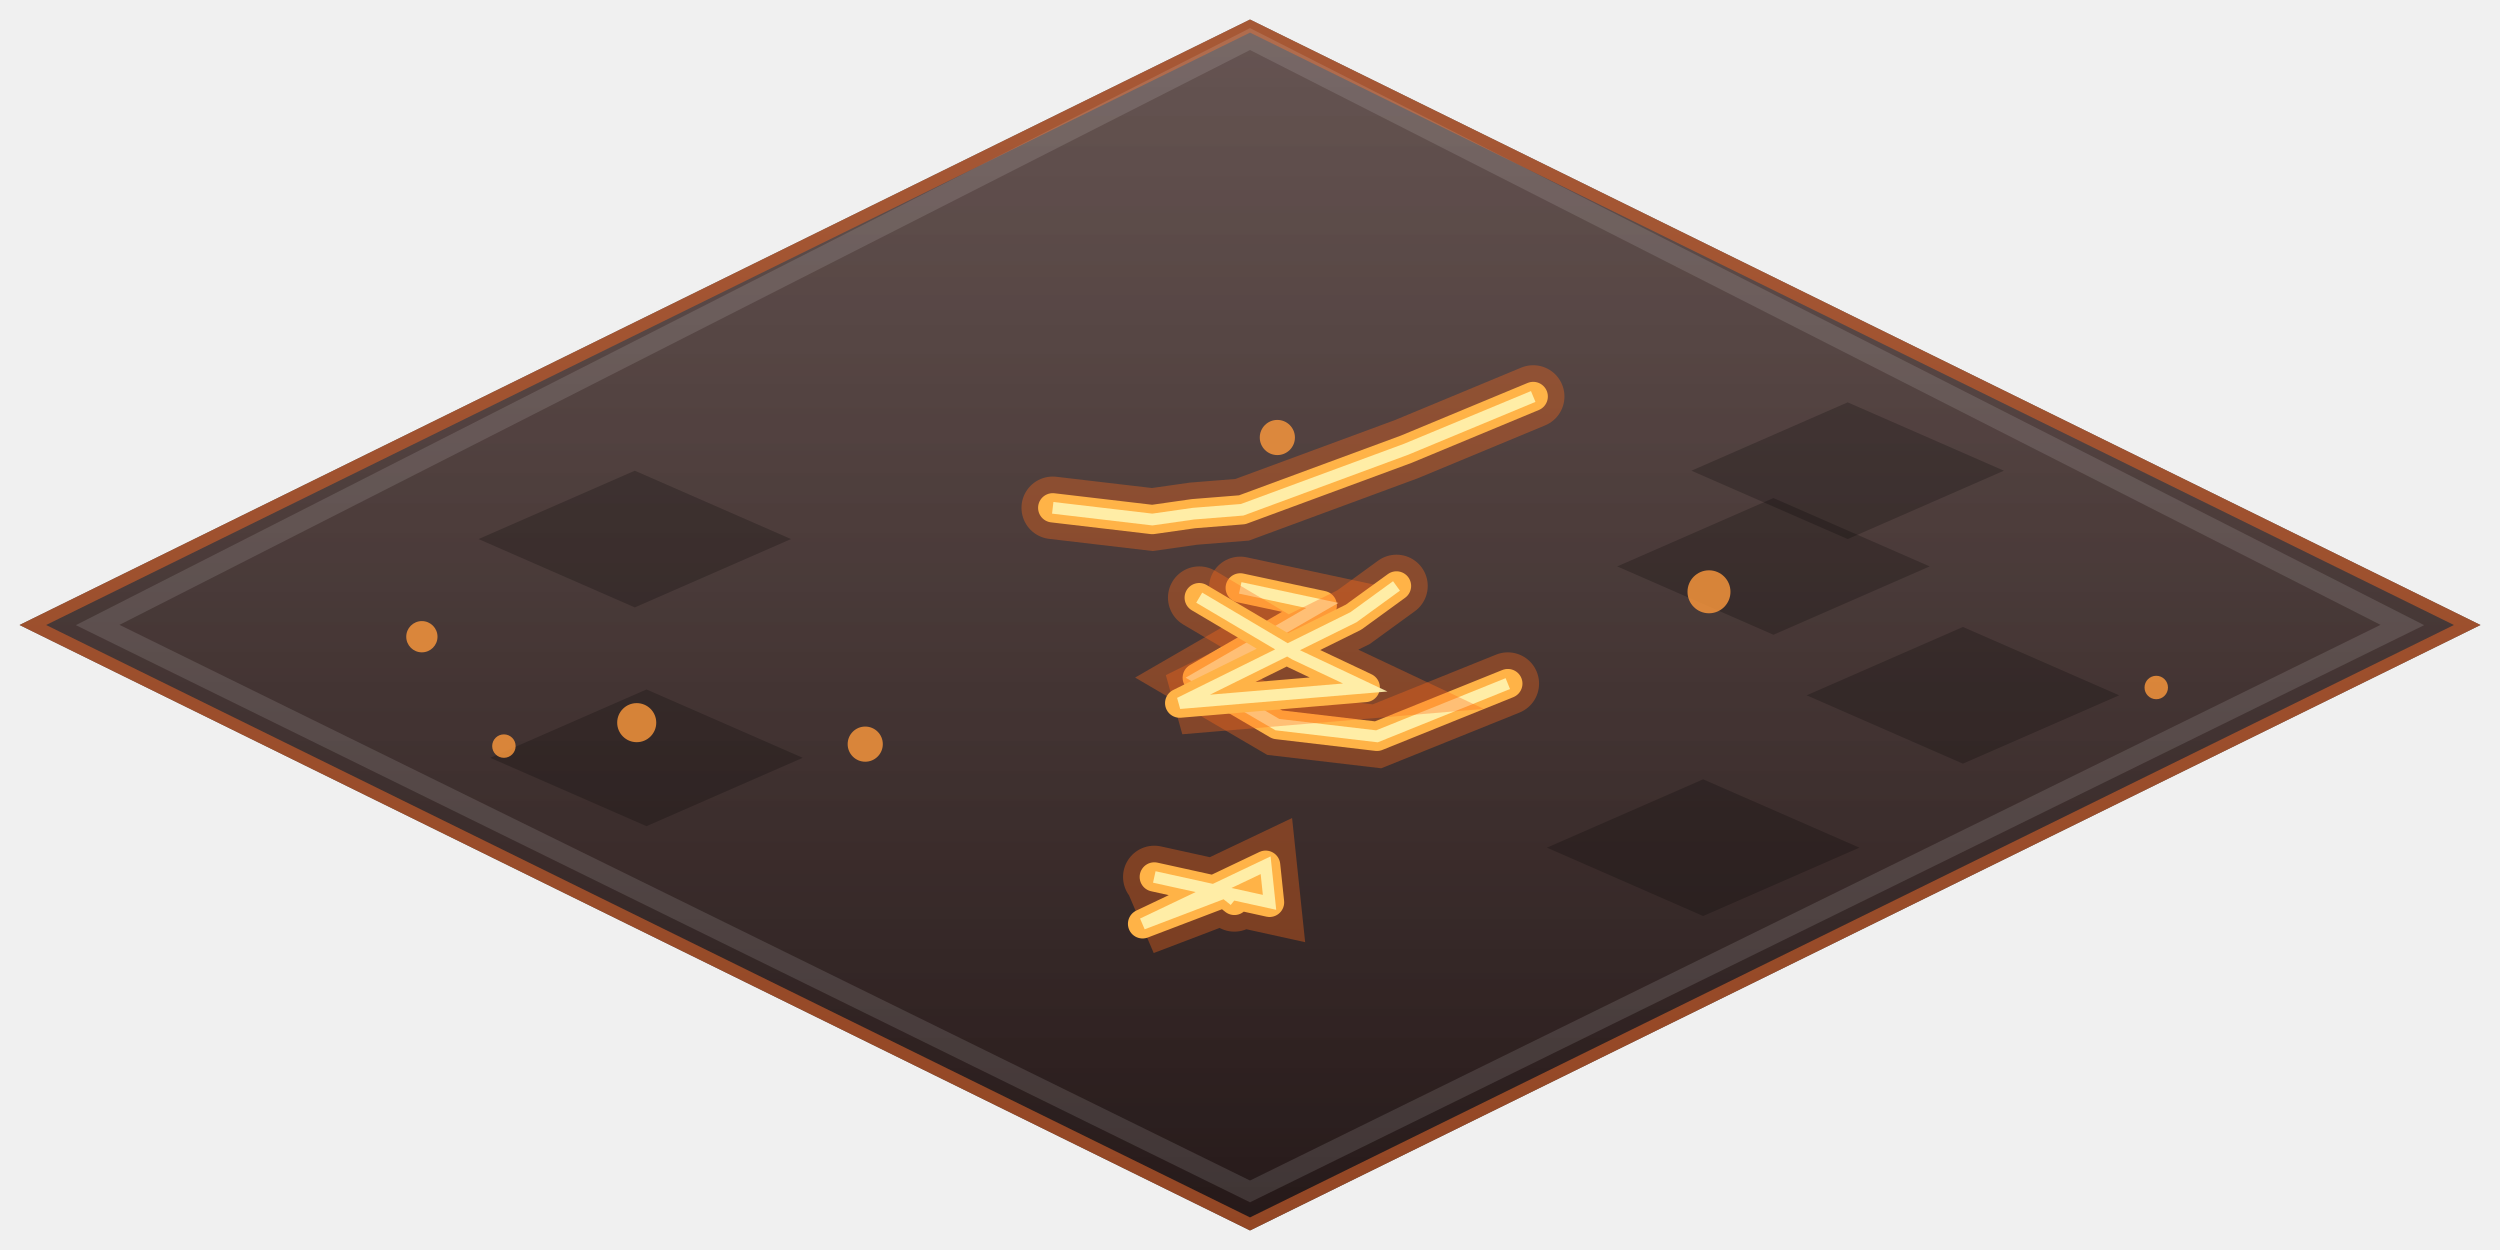
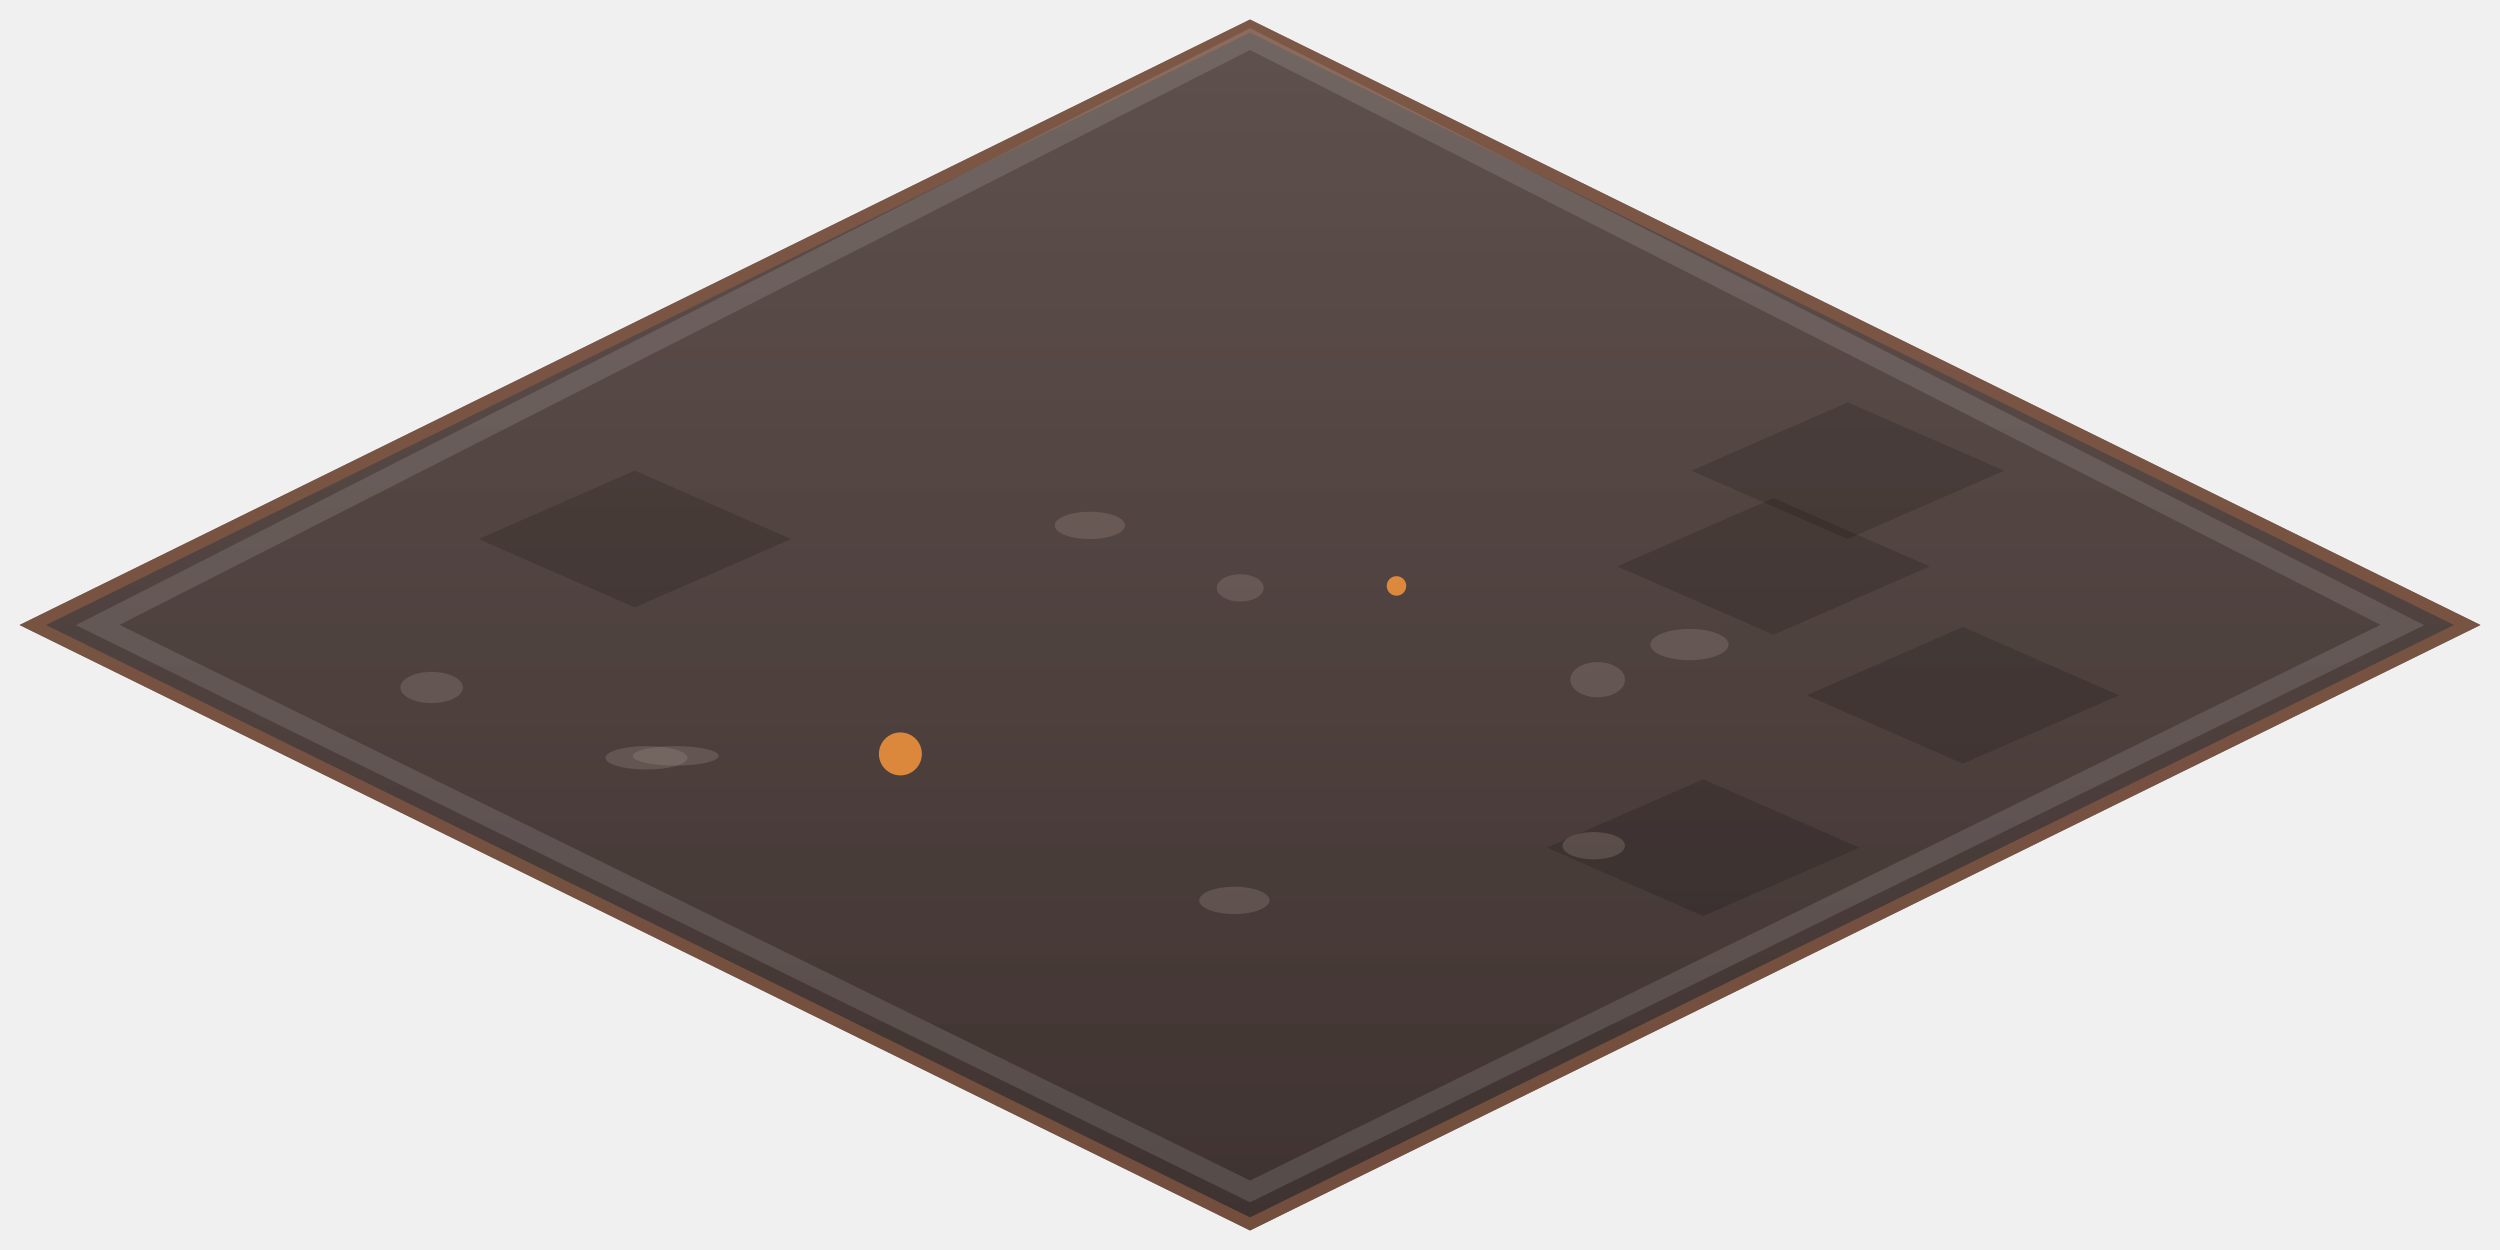
<svg xmlns="http://www.w3.org/2000/svg" width="128" height="64" viewBox="0 0 128 64">
  <defs>
    <clipPath id="d">
      <path d="M64 1 127 32 64 63 1 32Z" />
    </clipPath>
    <linearGradient id="g" x1="0" y1="0" x2="0" y2="1">
-       <stop stop-color="#4a3532" />
-       <stop offset="1" stop-color="#241818" />
+       <stop stop-color="#51423e" />
+       <stop offset="1" stop-color="#3e3230" />
    </linearGradient>
    <linearGradient id="lit" x1="0" y1="0" x2="0" y2="1">
-       <stop stop-color="#ffffff" stop-opacity=".16" />
+       <stop stop-color="#ffffff" stop-opacity=".08" />
      <stop offset="1" stop-color="#ffffff" stop-opacity="0" />
    </linearGradient>
    <radialGradient id="gl" cx="0.5" cy="0.5" r="0.5">
      <stop stop-color="#ff7a2a" stop-opacity=".35" />
      <stop offset="1" stop-color="#ff7a2a" stop-opacity="0" />
    </radialGradient>
  </defs>
  <g clip-path="url(#d)">
    <rect width="128" height="64" fill="url(#g)" />
    <path d="M0 32 64 1 128 32 64 63Z" fill="url(#lit)" />
-     <path d="M86.6 24.1 l8 -3.5 8 3.5 -8 3.5Z" fill="#000" opacity=".22" />
-     <path d="M92.5 35.6 l8 -3.5 8 3.5 -8 3.5Z" fill="#000" opacity=".22" />
-     <path d="M82.8 29.0 l8 -3.5 8 3.5 -8 3.5Z" fill="#000" opacity=".22" />
-     <path d="M24.5 27.6 l8 -3.5 8 3.5 -8 3.5Z" fill="#000" opacity=".22" />
-     <path d="M79.2 43.4 l8 -3.5 8 3.5 -8 3.5Z" fill="#000" opacity=".22" />
-     <path d="M25.1 38.8 l8 -3.5 8 3.5 -8 3.5Z" fill="#000" opacity=".22" />
-     <path d="M63.5 30.1 L67.7 31.0 L61.3 34.7 L65.4 37.1 L70.5 37.7 L77.2 35.0" stroke="#ff6a1a" stroke-width="3.2" fill="none" opacity=".35" stroke-linecap="round" />
-     <path d="M63.5 30.1 L67.7 31.0 L61.3 34.7 L65.4 37.1 L70.5 37.7 L77.2 35.0" stroke="#ffb347" stroke-width="1.5" fill="none" stroke-linecap="round" stroke-linejoin="round" />
-     <path d="M63.5 30.1 L67.7 31.0 L61.3 34.7 L65.4 37.1 L70.5 37.7 L77.2 35.0" stroke="#fff3b0" stroke-width=".6" fill="none" opacity=".9" />
-     <path d="M63.2 46.1 L62.7 45.7 L58.5 47.3 L64.8 44.3 L65.0 46.2 L59.1 44.9" stroke="#ff6a1a" stroke-width="3.2" fill="none" opacity=".35" stroke-linecap="round" />
-     <path d="M63.2 46.1 L62.7 45.7 L58.5 47.3 L64.8 44.3 L65.0 46.2 L59.1 44.9" stroke="#ffb347" stroke-width="1.5" fill="none" stroke-linecap="round" stroke-linejoin="round" />
-     <path d="M63.2 46.1 L62.7 45.7 L58.5 47.3 L64.8 44.3 L65.0 46.2 L59.1 44.9" stroke="#fff3b0" stroke-width=".6" fill="none" opacity=".9" />
-     <path d="M53.9 26.0 L59.0 26.6 L61.1 26.3 L63.6 26.1 L72.0 23.0 L78.5 20.3" stroke="#ff6a1a" stroke-width="3.2" fill="none" opacity=".35" stroke-linecap="round" />
-     <path d="M53.9 26.0 L59.0 26.6 L61.1 26.3 L63.6 26.1 L72.0 23.0 L78.5 20.3" stroke="#ffb347" stroke-width="1.5" fill="none" stroke-linecap="round" stroke-linejoin="round" />
-     <path d="M53.9 26.0 L59.0 26.6 L61.1 26.3 L63.6 26.1 L72.0 23.0 L78.5 20.3" stroke="#fff3b0" stroke-width=".6" fill="none" opacity=".9" />
-     <path d="M71.5 30.0 L69.3 31.6 L60.4 36.0 L69.9 35.2 L66.3 33.5 L61.4 30.6" stroke="#ff6a1a" stroke-width="3.2" fill="none" opacity=".35" stroke-linecap="round" />
-     <path d="M71.5 30.0 L69.3 31.6 L60.4 36.0 L69.9 35.2 L66.3 33.5 L61.4 30.6" stroke="#ffb347" stroke-width="1.5" fill="none" stroke-linecap="round" stroke-linejoin="round" />
-     <path d="M71.5 30.0 L69.3 31.6 L60.4 36.0 L69.9 35.2 L66.3 33.5 L61.4 30.6" stroke="#fff3b0" stroke-width=".6" fill="none" opacity=".9" />
-     <circle cx="21.6" cy="32.6" r="0.8" fill="#ff9a3c" opacity=".8" />
-     <circle cx="25.8" cy="38.2" r="0.6" fill="#ff9a3c" opacity=".8" />
-     <circle cx="32.6" cy="37.0" r="1.0" fill="#ff9a3c" opacity=".8" />
-     <circle cx="44.3" cy="38.1" r="0.9" fill="#ff9a3c" opacity=".8" />
-     <circle cx="65.4" cy="22.4" r="0.9" fill="#ff9a3c" opacity=".8" />
-     <circle cx="110.4" cy="35.2" r="0.6" fill="#ff9a3c" opacity=".8" />
-     <circle cx="87.5" cy="30.3" r="1.1" fill="#ff9a3c" opacity=".8" />
-     <path d="M64 1 127 32 64 63 1 32Z" fill="none" stroke="#c25a2a" stroke-opacity=".7" stroke-width="1.2" />
+     <path d="M86.6 24.1 l8 -3.5 8 3.5 -8 3.5Z" fill="#000" opacity=".15" />
+     <path d="M92.5 35.6 l8 -3.5 8 3.5 -8 3.5Z" fill="#000" opacity=".15" />
+     <path d="M82.8 29.0 l8 -3.5 8 3.5 -8 3.5Z" fill="#000" opacity=".15" />
+     <path d="M24.5 27.6 l8 -3.5 8 3.5 -8 3.5Z" fill="#000" opacity=".15" />
+     <path d="M79.2 43.4 l8 -3.5 8 3.5 -8 3.5Z" fill="#000" opacity=".15" />
+     <ellipse cx="33.1" cy="38.8" rx="2.1" ry="0.6" fill="#9a8a82" opacity=".30" />
+     <ellipse cx="22.1" cy="35.2" rx="1.6" ry="0.8" fill="#9a8a82" opacity=".30" />
+     <ellipse cx="63.5" cy="30.1" rx="1.2" ry="0.7" fill="#9a8a82" opacity=".30" />
+     <ellipse cx="81.8" cy="34.8" rx="1.4" ry="0.9" fill="#9a8a82" opacity=".30" />
+     <ellipse cx="81.6" cy="43.3" rx="1.6" ry="0.7" fill="#9a8a82" opacity=".30" />
+     <ellipse cx="86.5" cy="33.0" rx="2.0" ry="0.8" fill="#9a8a82" opacity=".30" />
+     <ellipse cx="63.2" cy="46.1" rx="1.8" ry="0.7" fill="#9a8a82" opacity=".30" />
+     <ellipse cx="55.8" cy="26.9" rx="1.8" ry="0.7" fill="#9a8a82" opacity=".30" />
+     <ellipse cx="34.6" cy="38.7" rx="2.2" ry="0.5" fill="#9a8a82" opacity=".30" />
+     <circle cx="71.5" cy="30.0" r="0.5" fill="#ff9a3c" opacity=".8" />
+     <circle cx="46.1" cy="38.6" r="1.1" fill="#ff9a3c" opacity=".8" />
+     <path d="M64 1 127 32 64 63 1 32Z" fill="none" stroke="#8a5a44" stroke-opacity=".7" stroke-width="1.2" />
    <path d="M64 2 123 32 64 61 5 32Z" fill="none" stroke="#ffffff" stroke-opacity=".12" />
  </g>
</svg>
